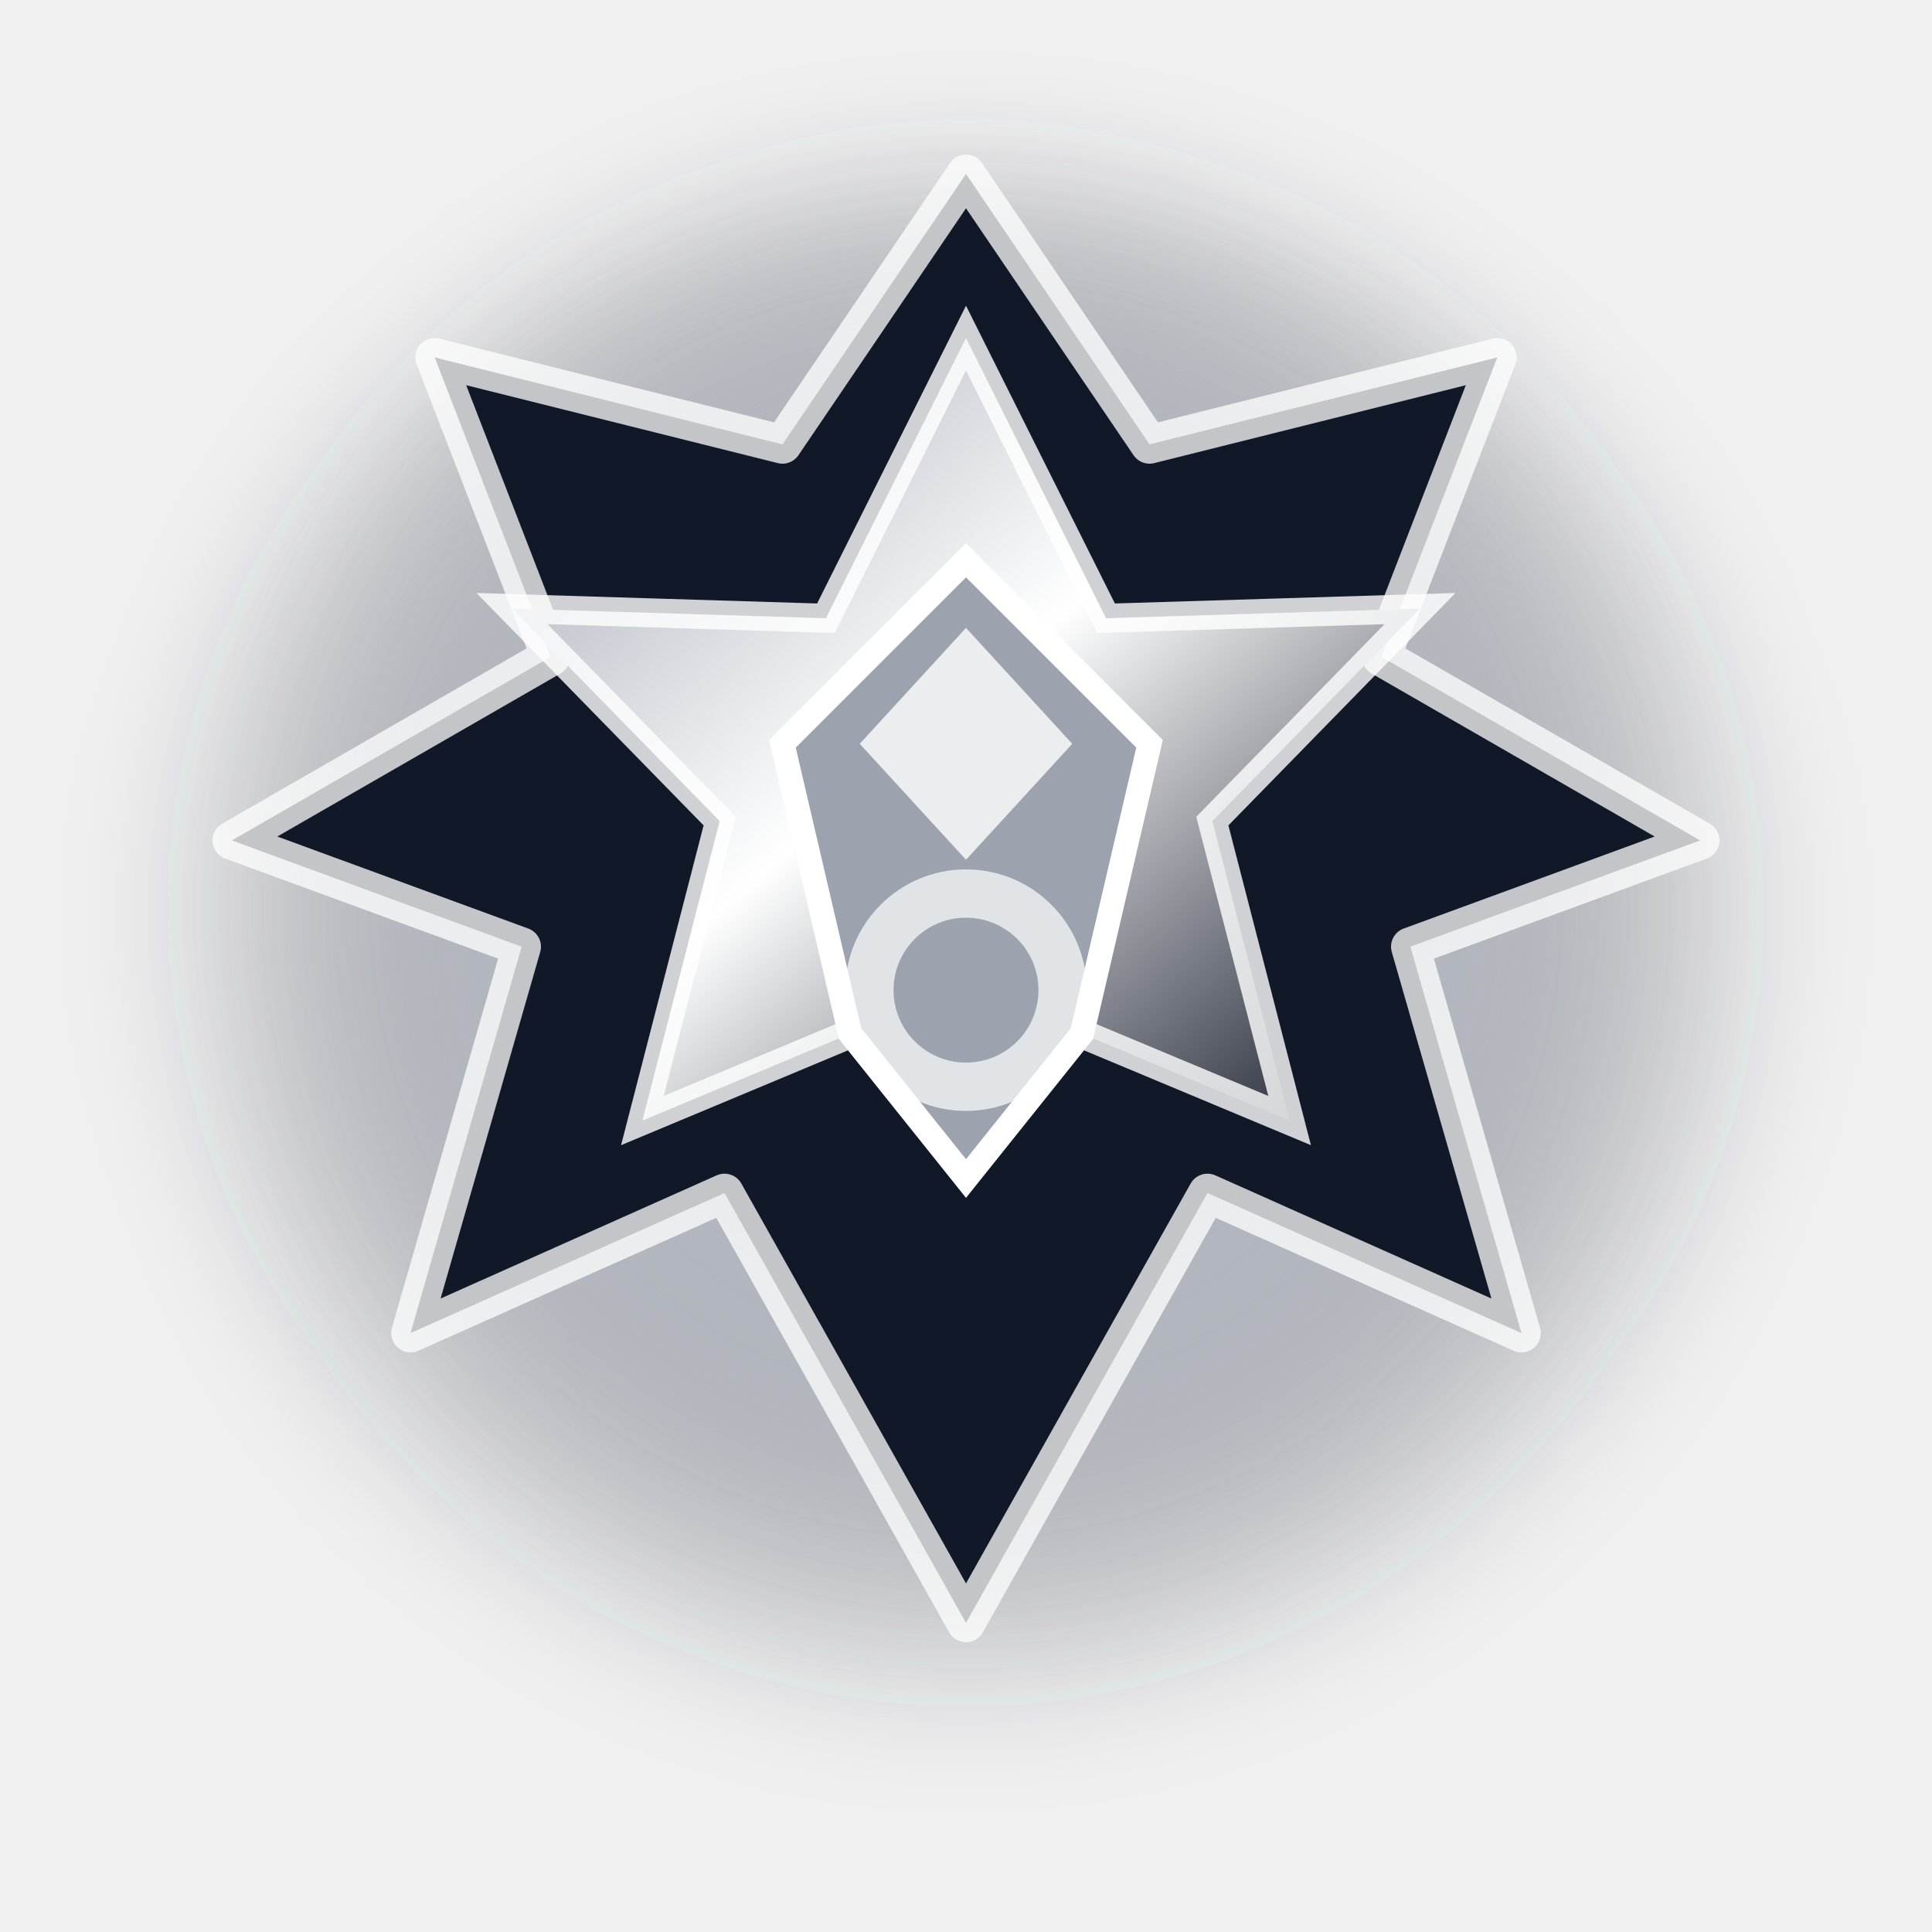
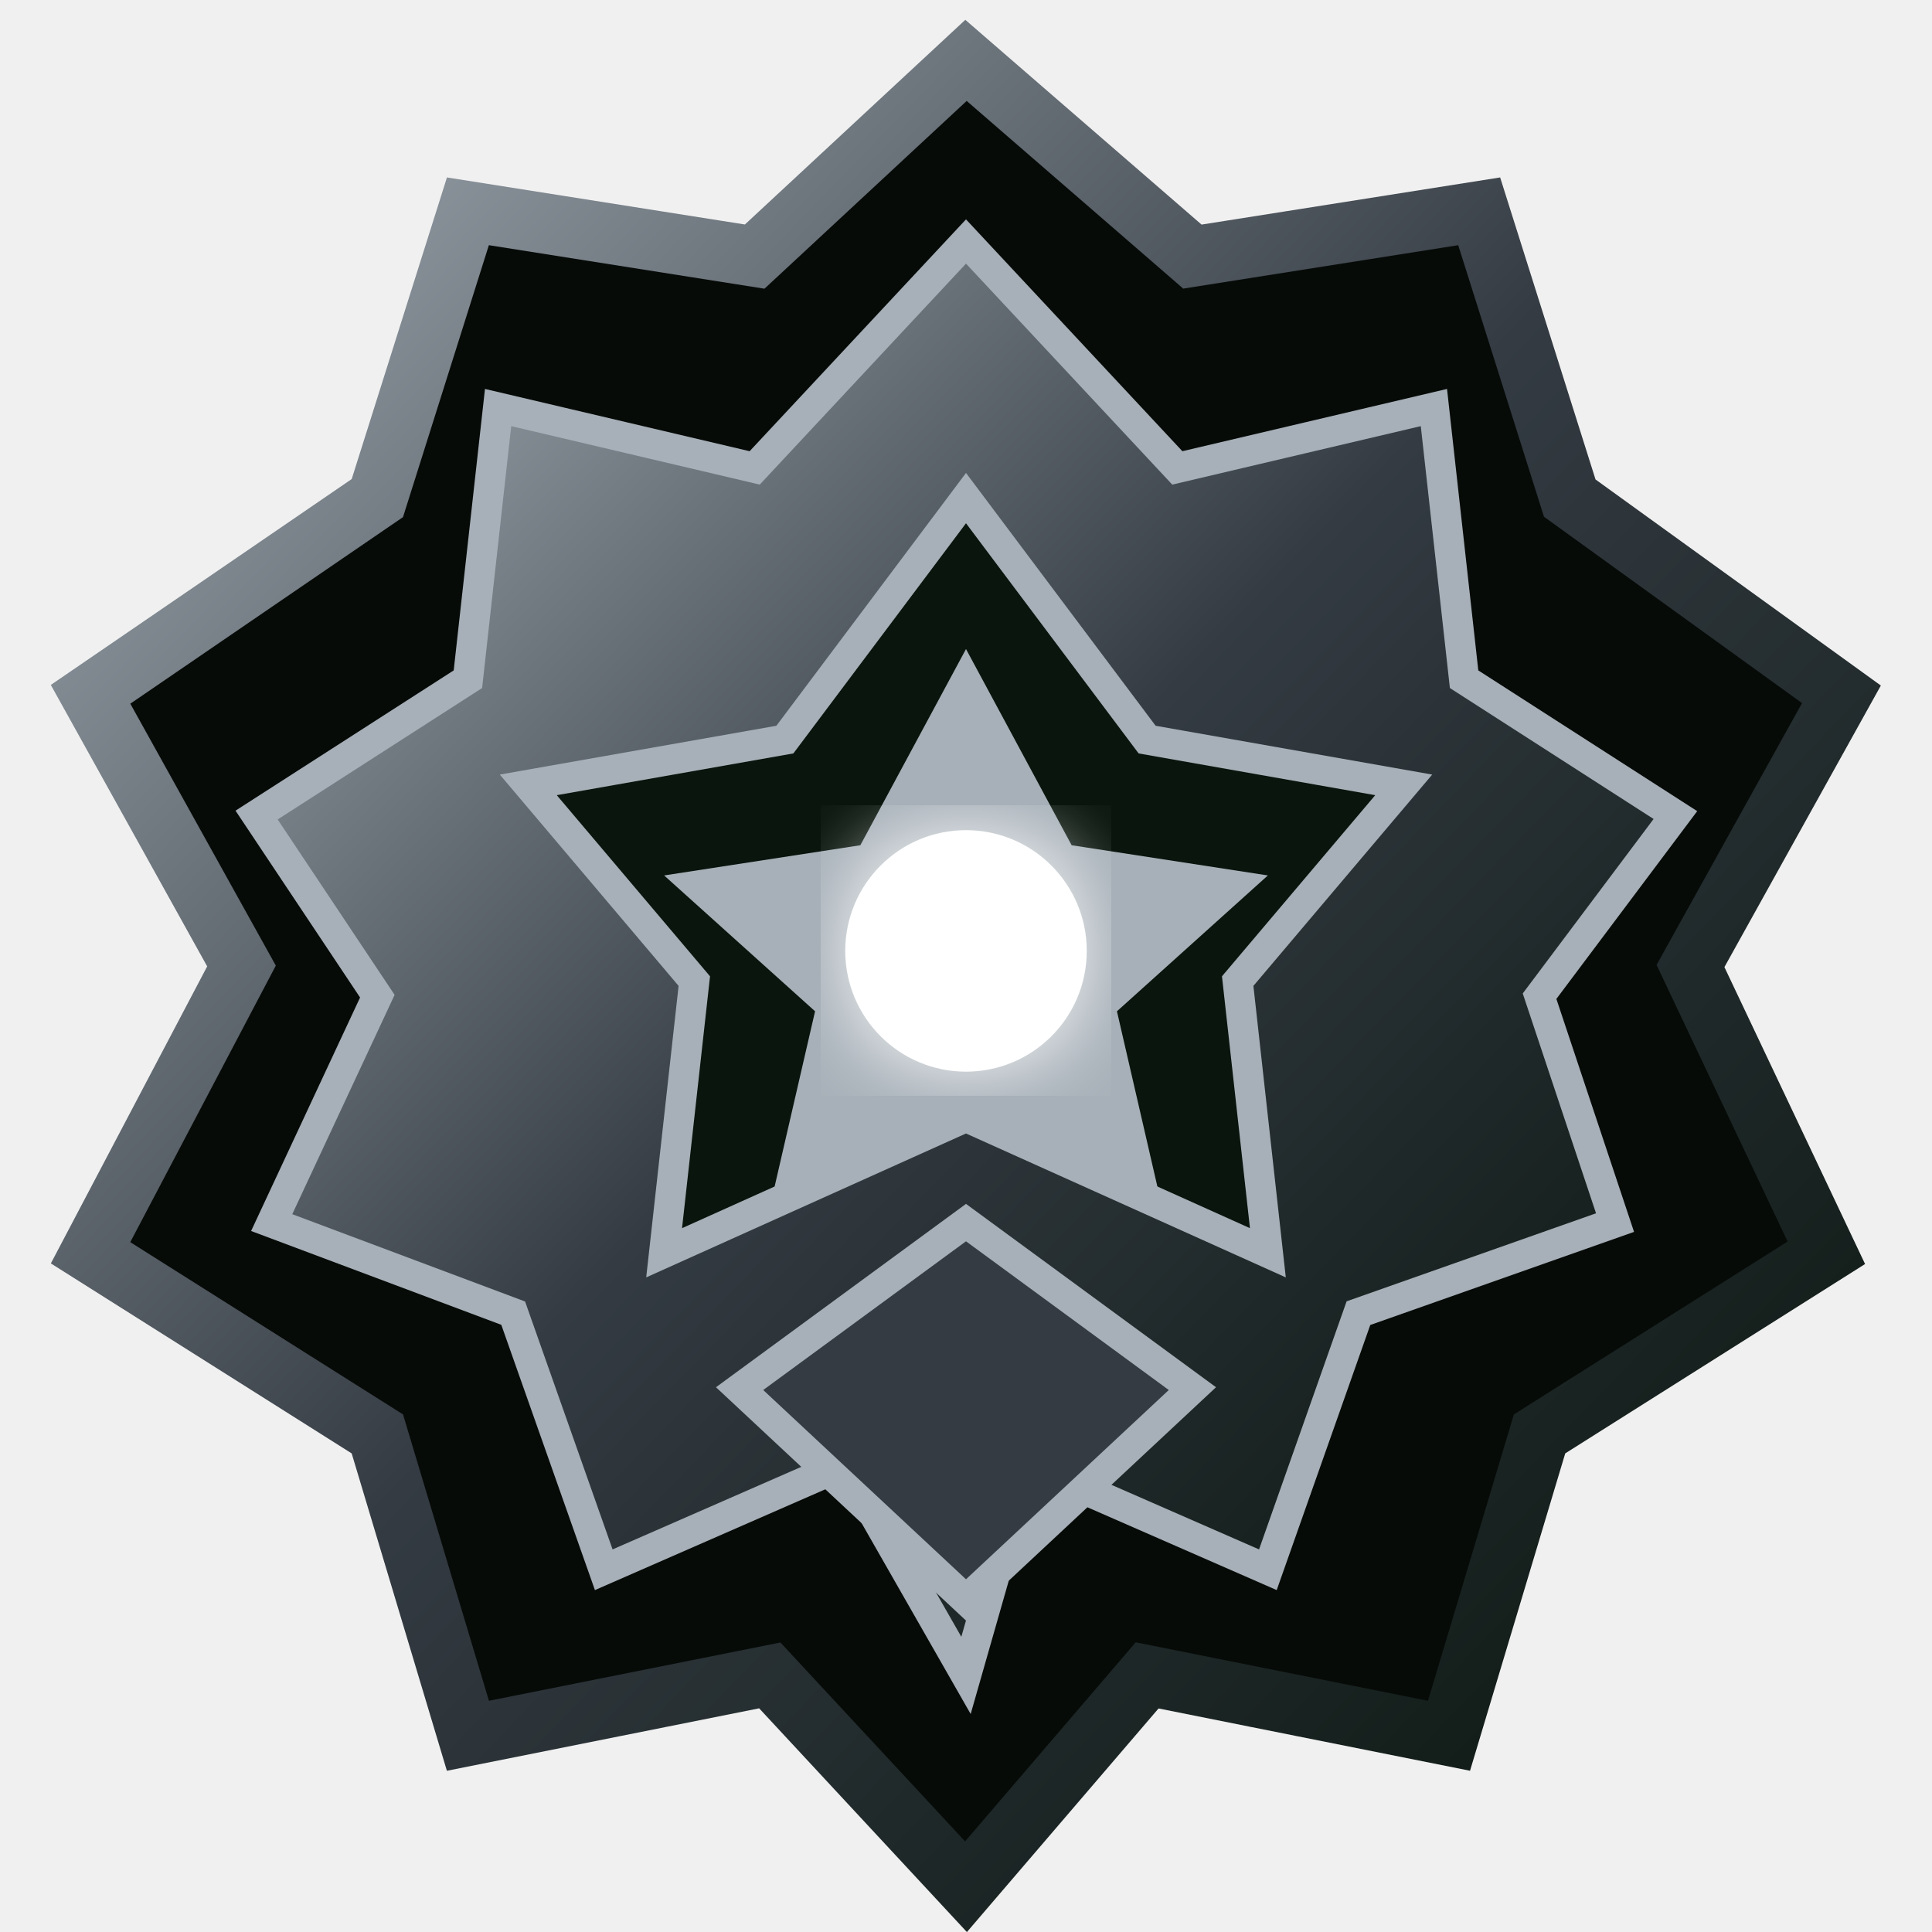
- <svg xmlns="http://www.w3.org/2000/svg" viewBox="0 0 400 400">
+ <svg xmlns="http://www.w3.org/2000/svg" viewBox="0 0 128 128">
  <defs>
-     <radialGradient id="g" cx="50%" cy="45%">
-       <stop offset="0" stop-color="#9ca3af" />
-       <stop offset=".55" stop-color="#9ca3af" stop-opacity=".72" />
-       <stop offset="1" stop-color="#111827" stop-opacity="0" />
-     </radialGradient>
-     <linearGradient id="m" x1="0" y1="0" x2="1" y2="1">
-       <stop stop-color="#9ca3af" />
-       <stop offset=".48" stop-color="#fff" />
-       <stop offset="1" stop-color="#111827" />
+     <linearGradient id="g" x1="0" y1="0" x2="1" y2="1">
+       <stop stop-color="#a7b0b8" />
+       <stop offset=".48" stop-color="#343b43" />
+       <stop offset="1" stop-color="#07130b" />
    </linearGradient>
    <filter id="glow">
-       <feGaussianBlur stdDeviation="12" />
+       <feGaussianBlur stdDeviation="3" result="blur" />
+       <feMerge>
+         <feMergeNode in="blur" />
+         <feMergeNode in="SourceGraphic" />
+       </feMerge>
    </filter>
  </defs>
-   <circle cx="200" cy="205" r="170" fill="url(#g)" filter="url(#glow)" />
-   <path d="M200 36 L238 92 L310 74 L286 136 L352 174 L292 196 L315 276 L250 247 L200 336 L150 247 L85 276 L108 196 L48 174 L114 136 L90 74 L162 92Z" fill="#111827" stroke="#fff" stroke-opacity=".75" stroke-width="8" stroke-linejoin="round" />
-   <path d="M200 70 L229 128 L294 126 L251 170 L267 232 L200 204 L133 232 L149 170 L106 126 L171 128Z" fill="url(#m)" stroke="#fff" stroke-opacity=".8" stroke-width="6" />
-   <path d="M200 116 L238 154 L224 214 L200 244 L176 214 L162 154Z" fill="#9ca3af" stroke="#fff" stroke-width="5" />
-   <path d="M200 130 L222 154 L200 178 L178 154Z" fill="#fff" fill-opacity=".8" />
-   <circle cx="200" cy="205" r="25" fill="#fff" fill-opacity=".7" />
-   <circle cx="200" cy="205" r="15" fill="#9ca3af" />
+   <path d="M64 4 79 17 98 14 104 33 122 46 112 64 121 83 102 95 96 115 76 111 64 125 51 111 31 115 25 95 6 83 16 64 6 46 25 33 31 14 50 17Z" fill="#070b08" stroke="url(#g)" stroke-width="4" />
+   <path d="M64 16 78 31 95 27 97 45 111 54 102 66 107 81 90 87 84 104 68 97 64 111 56 97 40 104 34 87 18 81 25 66 17 54 31 45 33 27 50 31Z" fill="url(#g)" stroke="#a7b0b8" stroke-width="2" />
+   <path d="M64 33 76 49 93 52 82 65 84 83 64 74 44 83 46 65 35 52 52 49Z" fill="#09150d" stroke="#a7b0b8" stroke-width="2" />
+   <path d="M64 43 71 56 84 58 74 67 77 80 64 73 51 80 54 67 44 58 57 56Z" fill="#a7b0b8" />
+   <circle cx="64" cy="63" r="8" fill="#fff" filter="url(#glow)" />
+   <path d="M49 92 64 81 79 92 64 106Z" fill="#343b43" stroke="#a7b0b8" stroke-width="2" />
</svg>
